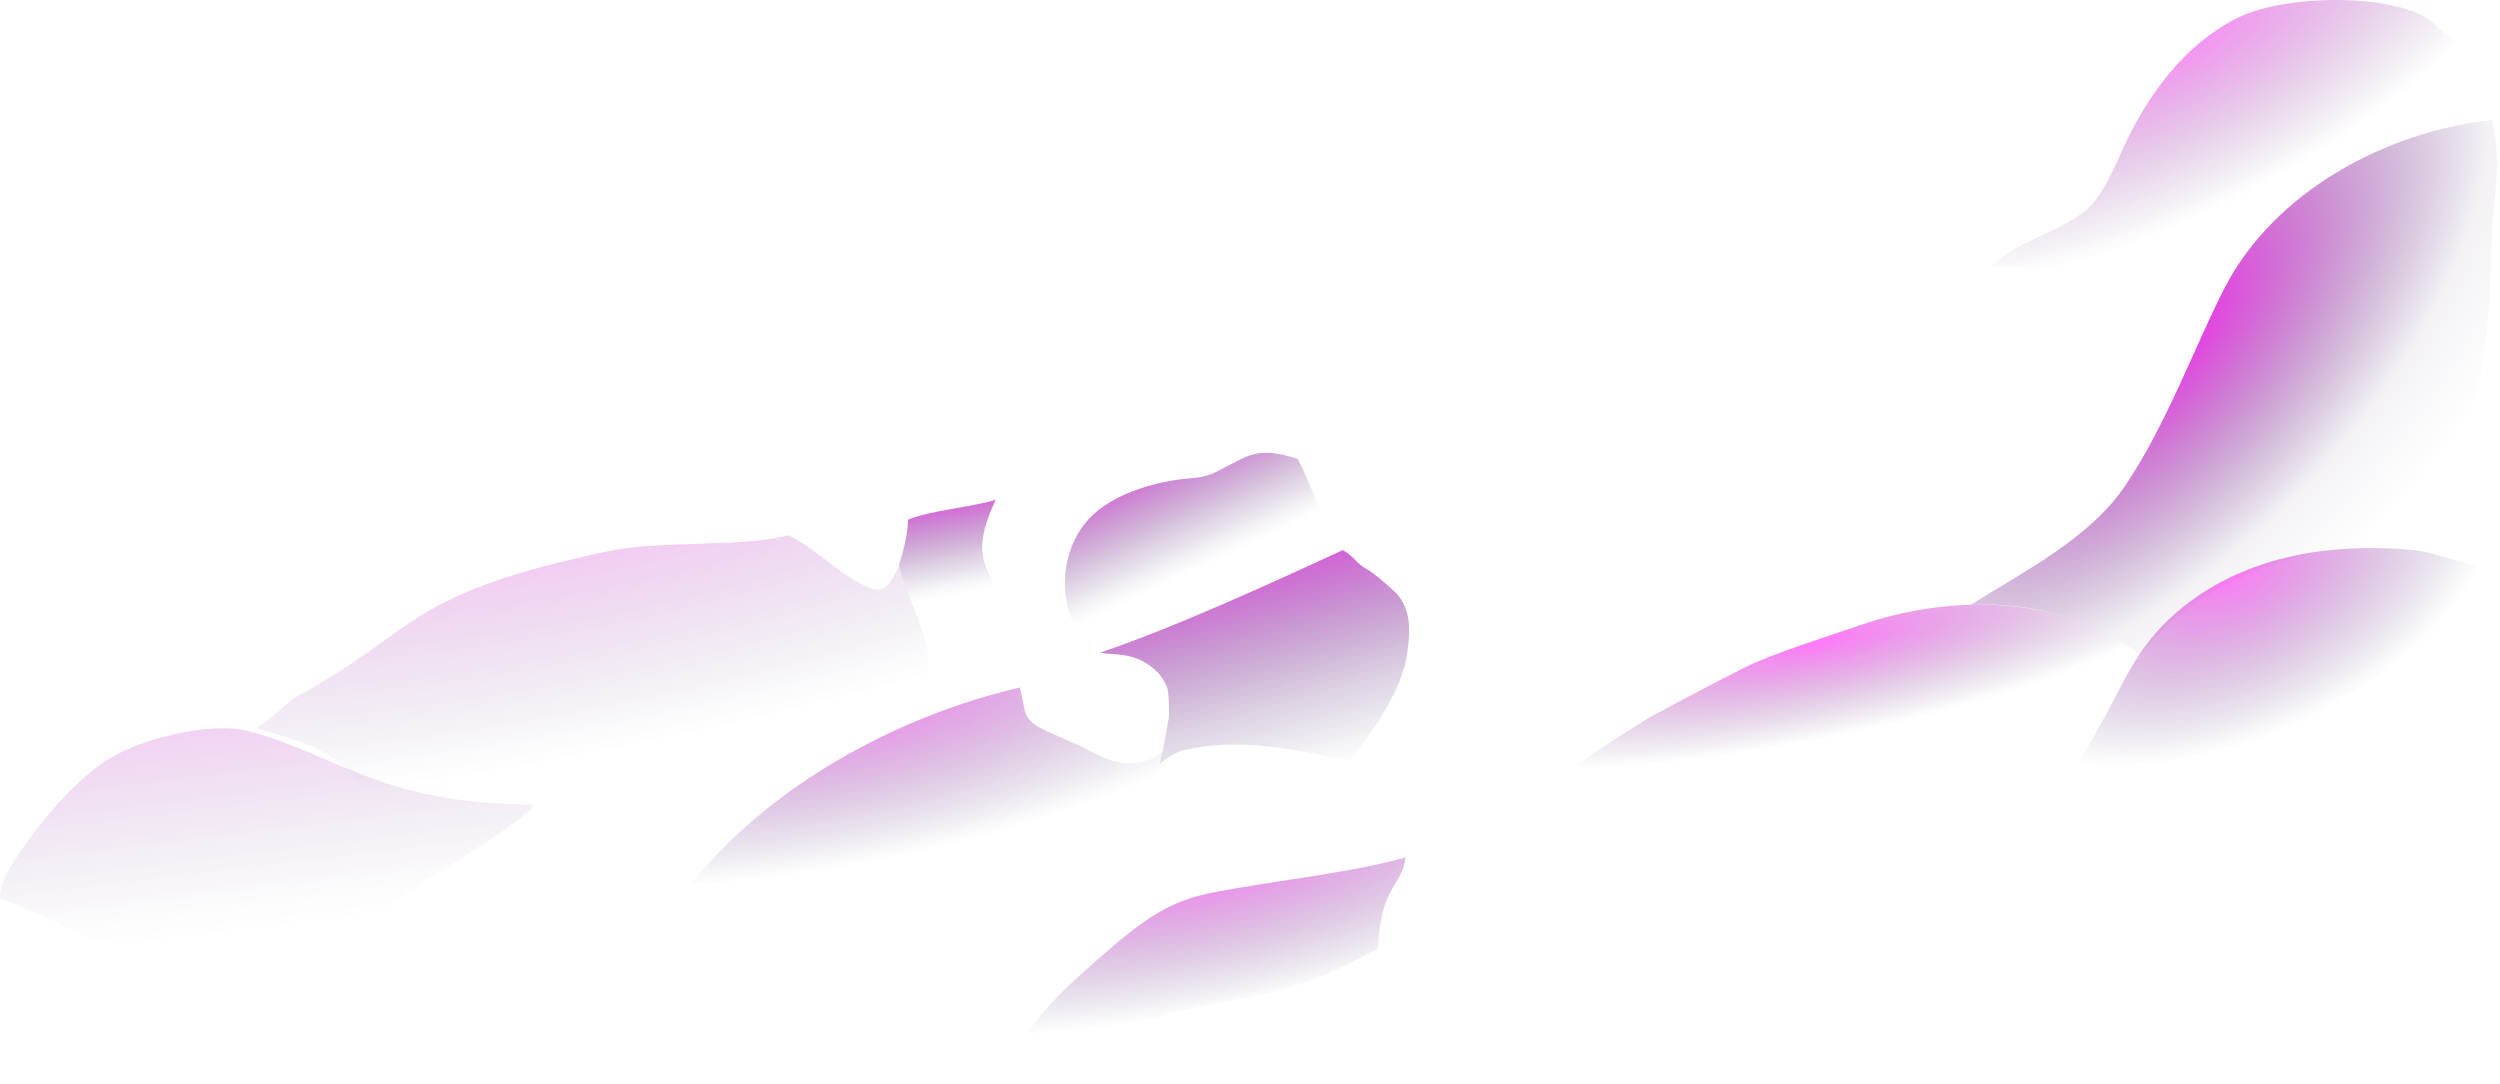
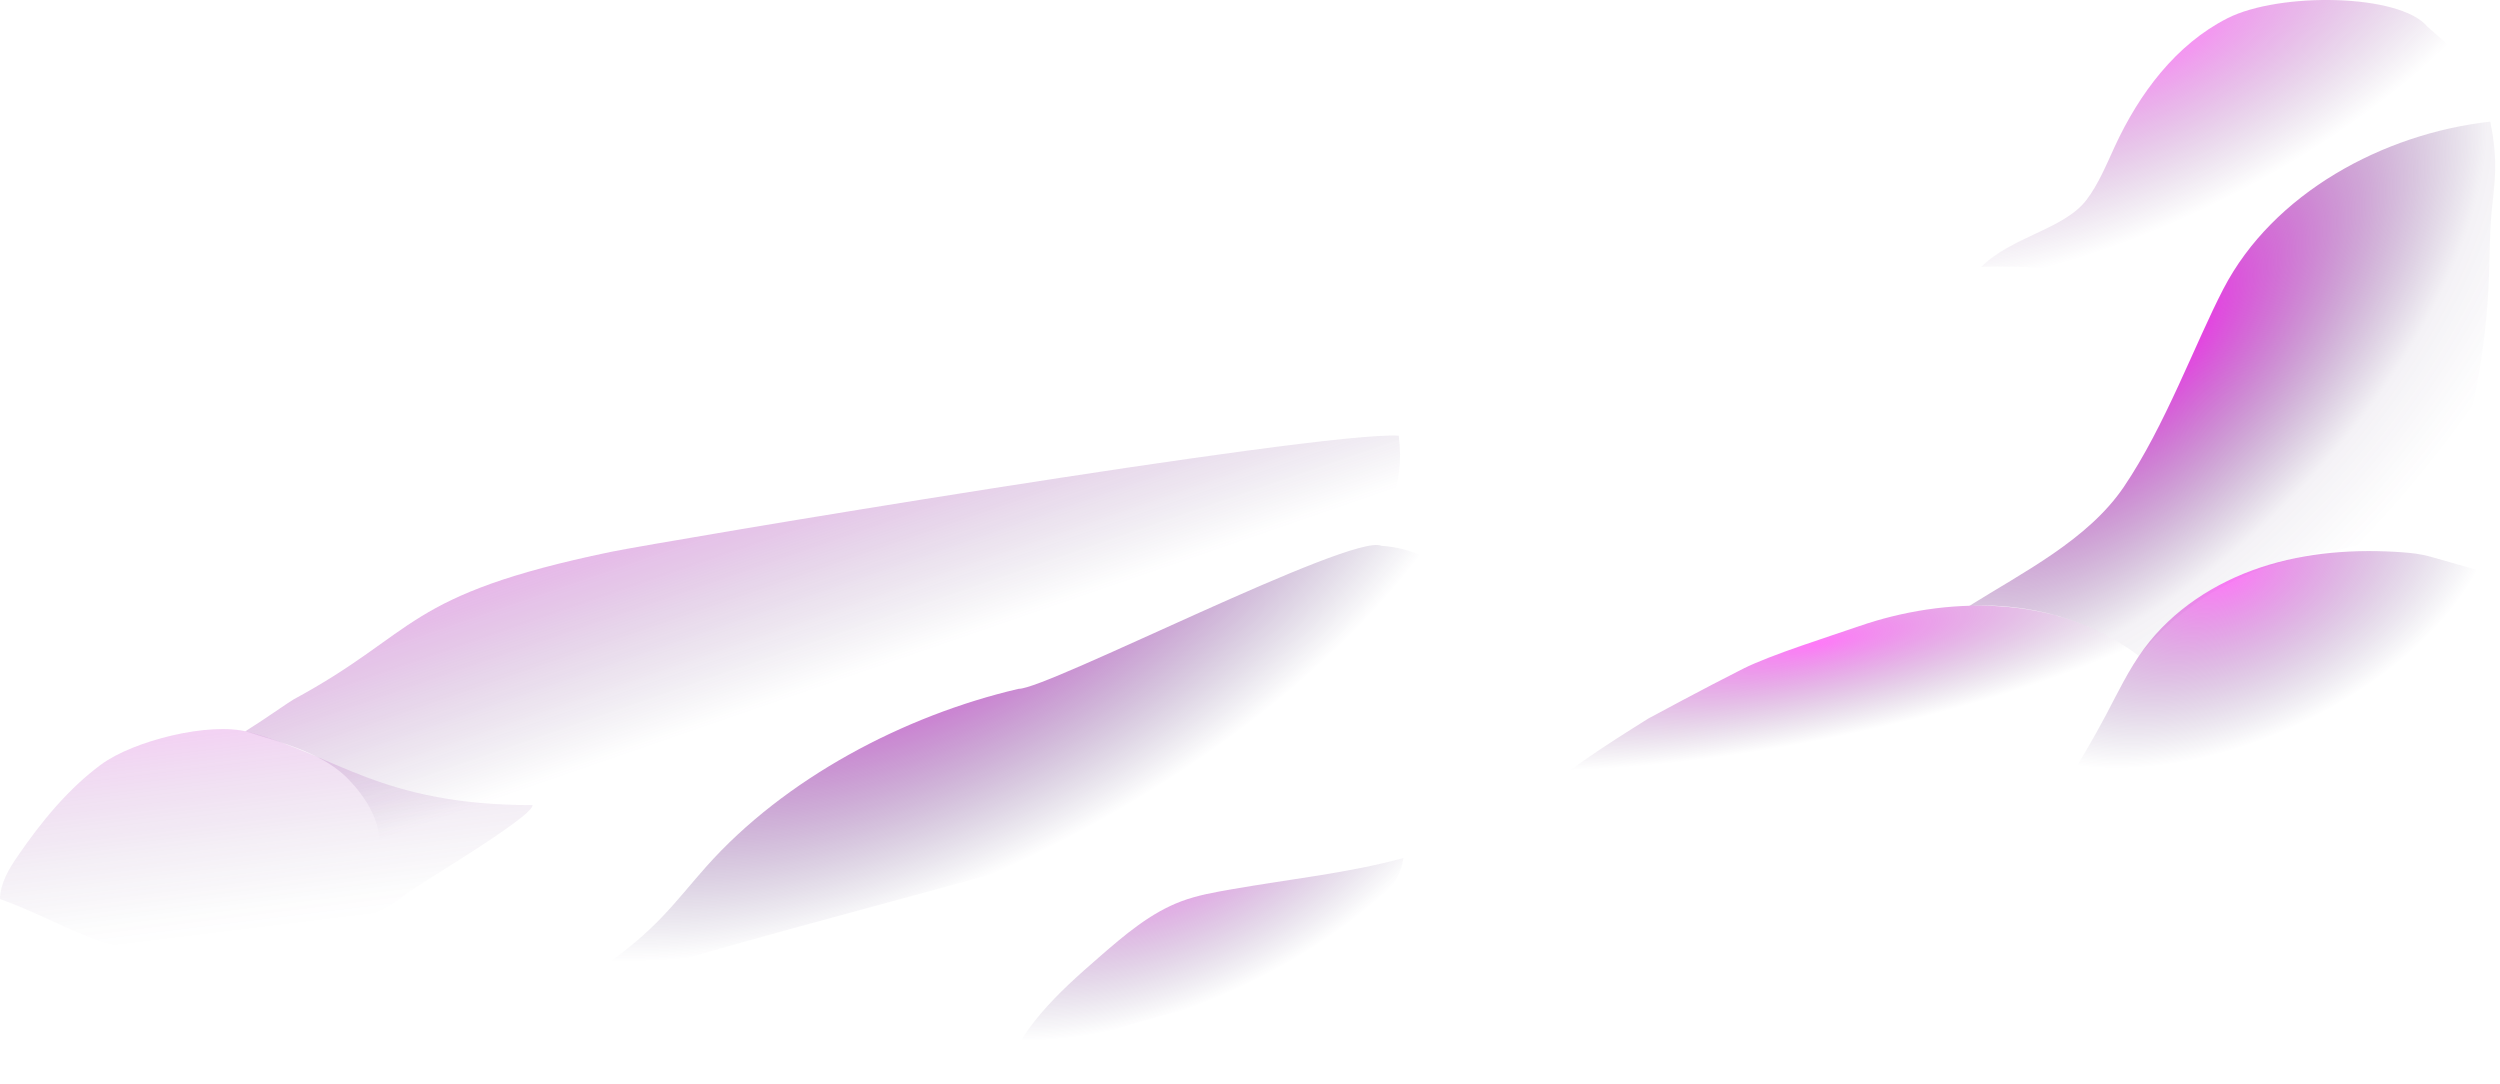
- <svg xmlns="http://www.w3.org/2000/svg" width="1292" height="560" fill="none">
-   <path d="M1287.93 61.978c-55.39 6.14-112.4 37.073-138.09 86.528-14.69 28.294-30.12 70.956-51.63 102.64-18.47 27.188-51.99 44.015-79.84 61.445 29.88-1.572 62.89 6.814 87.69 25.934 26.64-32.819 64.09-49.327 102.05-54.844 16.82-2.44 32.45-11.616 46.13-21.686 11.92-8.764 17.21-23.784 20.98-38.08a371.66 371.66 0 0012.03-80.401c.45-11.744.34-23.529 1.44-35.23 1.18-12.623 3.78-25.118-.76-46.32v.014z" fill="url(#prefix__paint0_radial_47_522)" />
-   <path d="M1106.06 338.525c-43.03-32.875-101.02-30.564-144.788-15.417-15.19 5.262-45.668 14.807-59.979 21.998-19.175 9.63-49.015 25.755-49.015 25.755-21.345 13.346-48.193 30.209-61.737 45.47 38.265-13.218 93.506-21.515 132.083-9.19 6.326 2.014 12.736 4.396 19.388 4.07 8.892-.454 16.693-5.659 23.713-10.963 17.757-13.417 60.615-17.828 79.235-30.096 18.63-12.268 33.77-19.799 61.1-31.613v-.014z" fill="url(#prefix__paint1_radial_47_522)" />
-   <path d="M1259.47 13.842c-14.34-17.275-76.78-17.956-103.5-4.411-26.72 13.544-45.68 39.002-58.26 66.19-4.31 9.318-8.57 19.813-14.82 27.954-11.62 15.147-38.79 18.977-54.39 34.577 20.87-.95 55.49 2.255 76.37 1.305 7.94-.369 16.01-.751 23.5-3.432 13.2-4.723 22.83-15.856 32.59-25.926 32.45-33.542 81.75-57.344 126.81-69.527-8.75-7.872-8.71-5.905-19.92-19.393l-8.38-7.337z" fill="url(#prefix__paint2_radial_47_522)" />
-   <path d="M726.436 443.108c-28.351 7.772-58.858 10.906-89.379 16.267-8.581 1.504-17.218 3.021-25.387 6.056-16.197 6.014-29.613 17.559-42.647 28.89-21.047 18.282-43.172 38.251-50.15 65.241 6.751-7.971 16.679-12.424 26.38-16.296a478.545 478.545 0 0186.882-25.458c12.949-2.496 26.04-4.468 38.591-8.524 13.999-4.524 28.451-12.254 41.4-19.232 1.588-33.201 12.097-31.003 14.296-46.944h.014z" fill="url(#prefix__paint3_radial_47_522)" />
-   <path d="M526.999 355.303c-59.411 13.828-121.148 46.406-161.696 91.974-7.673 8.624-14.85 17.686-22.834 26.026-15.998 16.678-35.216 30.237-56.277 39.739 11.644.114 22.862-3.942 33.911-7.644 81.323-27.231 168.319-37.456 246.352-73.026 15.672-7.149 33.613-8.836 34.294-44.066-.411 1.035-12.084 10.935-30.124 3.29-4.028-1.702-11.843-5.857-11.843-5.857s-12.707-5.56-16.522-7.276c-15.119-6.807-11.517-9.729-15.261-23.174v.014z" fill="url(#prefix__paint4_radial_47_522)" />
-   <path d="M568.673 337.225c37.172-12.424 89.695-36.47 125.265-52.936 5.389 2.865 7.189 7.093 12.579 9.958 3.744 1.986 9.331 7.235 12.579 9.958 9.999 8.397 10.02 19.896 8.247 32.831-1.773 12.934-8.127 24.777-15.161 35.783a274.13 274.13 0 01-14.552 20.621c-28.479-6.283-58.191-12.566-86.514-5.588-4.765 1.177-11.616 6.723-11.616 6.723s2.738-12.282 4.525-23.643c.383-2.397.02-13.079-.76-15.363-.809-2.411-3.384-6.655-5.242-8.385-8.211-7.659-15.199-8.911-26.73-9.435l-2.62-.524z" fill="url(#prefix__paint5_linear_47_522)" />
-   <path d="M1243.26 283.921c-24.92-1.858-50.37-.113-74.08 7.744s-45.65 22.082-60.45 42.136c-7.85 10.666-13.56 22.707-19.75 34.408-11.93 22.522-25.82 43.966-39.69 65.367 52.65-12.324 151.79-24.025 192.63-59.297 30.21-26.082 57.53-53.384 48.59-78.572-11.26-3.205-21.35-6.117-32.62-9.322-6.82-1.943-11-2.096-14.63-2.45v-.014z" fill="url(#prefix__paint6_radial_47_522)" />
-   <path opacity=".29" d="M128.197 377.797c-19.756-5.191-59.057 4.496-75.92 16.962-16.863 12.467-30.72 29.302-42.973 47.158C4.723 448.582.17 455.972 0 464.325c33.854 12.254 55.681 30.237 91.138 26.408 35.456-3.829 90.854-5.332 119.177-29.145 4.339-3.659 65.764-39.839 65.339-45.853-78.6 0-101.264-25.798-147.485-37.924l.028-.014z" fill="url(#prefix__paint7_linear_47_522)" />
-   <path opacity=".53" d="M151.896 360.778c64.743-34.946 56.489-53.88 163.908-76.218 24.423-5.077 69.226-1.773 91.72-7.971 16.551 8.808 18.097 13.502 33.471 22.877 16.693 10.183 17.458 4.312 23.67-6.907 8.978 34.563 37.967 62.46-20.763 89.266-32.847 14.991-60.645 56.205-96.669 58.446-19.884 1.234-72.799 9.602-92.371 5.9-25.898-4.907-43.187-7.034-59.383-.936 4.524-19.061-5.191-36.563-15.516-46.902-13.388-13.388-29.386-16.352-47.469-21.969 8.651-5.318 17.274-14.423 19.43-15.586h-.028z" fill="url(#prefix__paint8_radial_47_522)" />
-   <path d="M469.248 268.533c12.665-4.964 32.422-6.311 45.314-10.24-4.085 8.921-8.255 19.601-6.595 29.259.836 4.865 3.092 8.269 4.935 12.85 6 14.934 8.935 32.989 10.41 49.001.142 1.503 1.333 5.928 1.333 5.928s-9.332 3.574-13.955 4.922c-11.715-.979-14.623-10.481-20.381-20.296-4.439-7.545-8.609-6.226-13.034-13.771-1.276-2.184-7.36-17.232-8.013-19.672-.553-2.07-5.233-13.289-4.524-15.317 2.822-7.985 4.524-17.062 4.524-22.678l-.014.014z" fill="url(#prefix__paint9_linear_47_522)" />
-   <path d="M670.644 237.143c-10.268-3.092-18.508-5.049-28.181-.411-3.432 1.645-10.169 5.162-13.53 6.949-7.191 3.829-13.686 3.134-21.728 4.439-16.58 2.681-36.123 9.262-46.533 22.437-10.41 13.176-13.133 32.01-7.389 47.796.638 1.744 1.404 3.474 2.595 4.907 3.078 3.645 8.495 4.524 13.147 3.446 4.638-1.078 8.723-3.758 12.75-6.297 33.16-20.933 70.19-35.697 108.654-43.314-9.361-13.218-13.389-28.095-19.785-39.952z" fill="url(#prefix__paint10_linear_47_522)" />
+ <svg xmlns="http://www.w3.org/2000/svg" width="1294" height="561" fill="none">
+   <path d="M1288.93 62.978c-55.39 6.14-112.4 37.073-138.09 86.528-14.69 28.294-30.12 70.956-51.63 102.64-18.47 27.188-51.99 44.015-79.84 61.445 29.88-1.572 62.89 6.814 87.69 25.934 26.64-32.819 64.09-49.327 102.05-54.844 16.82-2.44 32.45-11.616 46.13-21.686 11.92-8.764 17.21-23.784 20.98-38.08a371.66 371.66 0 0012.03-80.401c.45-11.744.34-23.529 1.44-35.23 1.18-12.623 3.78-25.118-.76-46.32v.014z" fill="url(#prefix__paint0_radial_80_3026)" />
+   <path d="M1107.06 339.525c-43.03-32.875-101.02-30.564-144.788-15.417-15.19 5.262-45.668 14.807-59.979 21.998-19.175 9.63-49.015 25.755-49.015 25.755-21.345 13.346-48.193 30.209-61.737 45.47 38.265-13.218 93.506-21.515 132.083-9.19 6.326 2.014 12.736 4.396 19.388 4.07 8.892-.454 16.693-5.659 23.713-10.963 17.757-13.417 60.615-17.828 79.235-30.096 18.63-12.268 33.77-19.799 61.1-31.613v-.014z" fill="url(#prefix__paint1_radial_80_3026)" />
+   <path d="M1256.47 13.842c-14.34-17.275-76.78-17.956-103.5-4.411-26.72 13.544-45.68 39.002-58.26 66.19-4.31 9.318-8.57 19.813-14.82 27.954-11.62 15.147-38.79 18.976-54.39 34.577 20.87-.95 55.49 2.255 76.37 1.305 7.94-.369 16.01-.751 23.5-3.432 13.2-4.723 22.83-15.856 32.59-25.926 32.45-33.542 81.75-57.344 126.81-69.527-8.75-7.872-8.71-5.905-19.92-19.393l-8.38-7.337z" fill="url(#prefix__paint2_radial_80_3026)" />
+   <path d="M726.436 444.108c-28.351 7.772-58.858 10.906-89.379 16.267-8.58 1.504-17.218 3.021-25.387 6.056-16.196 6.014-29.613 17.559-42.647 28.89-21.047 18.282-43.172 38.251-50.15 65.241 6.751-7.971 16.679-12.424 26.38-16.296a478.532 478.532 0 0186.883-25.458c12.948-2.496 26.039-4.468 38.591-8.524 13.998-4.524 28.45-12.254 41.399-19.232 1.588-33.201 12.098-31.003 14.296-46.944h.014z" fill="url(#prefix__paint3_radial_80_3026)" />
+   <path d="M527.307 356.522c-59.447 13.844-121.222 46.462-161.795 92.086-7.678 8.633-14.859 17.707-22.848 26.056-16.008 16.699-35.237 30.275-56.311 39.788 11.651.114 22.876-3.947 33.931-7.653C401.657 479.535 667.919 416.113 746 380.5c15.681-7.157 35.5-93-31-98-15.128-6.816-173.445 74.405-187.693 74.022z" fill="url(#prefix__paint4_radial_80_3026)" />
+   <path d="M1244.26 285.921c-24.92-1.858-50.37-.113-74.08 7.744s-45.65 22.082-60.45 42.136c-7.85 10.666-13.56 22.707-19.75 34.408-11.93 22.522-25.82 43.966-39.69 65.367 52.65-12.324 151.79-24.025 192.63-59.297 30.21-26.082 57.53-53.384 48.59-78.572-11.26-3.205-21.35-6.117-32.62-9.322-6.82-1.943-11-2.096-14.63-2.45v-.014z" fill="url(#prefix__paint5_radial_80_3026)" />
+   <path opacity=".29" d="M128.197 378.797c-19.756-5.191-59.057 4.496-75.92 16.962-16.863 12.467-30.72 29.302-42.973 47.158C4.723 449.582.17 456.972 0 465.325c33.854 12.254 55.681 30.237 91.138 26.408 35.456-3.829 90.854-5.332 119.176-29.145 4.34-3.659 65.765-39.839 65.34-45.853-78.6 0-101.264-25.798-147.485-37.924l.028-.014z" fill="url(#prefix__paint6_linear_80_3026)" />
+   <path opacity=".53" d="M151.975 362.003c64.783-34.989 56.524-53.946 164.009-76.31C340.421 280.609 682.561 223.072 724 225.5c6.826 55.436-41 61.693-57 69-32.867 15.009-283.536 144.849-319.582 147.093-19.897 1.235-72.844 9.613-92.428 5.907-25.914-4.913-43.213-7.043-59.419-.937 4.527-19.085-6.24-34.211-16.571-44.563-13-12.5-33.906-17.877-52-23.5 8.657-5.325 22.832-15.333 24.989-16.497h-.014z" fill="url(#prefix__paint7_linear_80_3026)" />
  <defs>
-     <radialGradient id="prefix__paint0_radial_47_522" cx="0" cy="0" r="1" gradientUnits="userSpaceOnUse" gradientTransform="rotate(43.499 336.429 1481.538) scale(165.88 339.845)">
+     <radialGradient id="prefix__paint0_radial_80_3026" cx="0" cy="0" r="1" gradientUnits="userSpaceOnUse" gradientTransform="rotate(43.499 335.675 1483.29) scale(165.88 339.845)">
      <stop stop-color="#FF1FF4" />
      <stop offset=".66" stop-color="#462567" stop-opacity=".06" />
      <stop offset=".915" stop-color="#3B265E" stop-opacity="0" />
    </radialGradient>
-     <radialGradient id="prefix__paint1_radial_47_522" cx="0" cy="0" r="1" gradientUnits="userSpaceOnUse" gradientTransform="rotate(78.417 266.148 741.625) scale(86.1381 385.538)">
+     <radialGradient id="prefix__paint1_radial_80_3026" cx="0" cy="0" r="1" gradientUnits="userSpaceOnUse" gradientTransform="rotate(78.417 266.035 742.738) scale(86.1381 385.538)">
      <stop stop-color="#FF1FF4" stop-opacity=".6" />
      <stop offset=".574" stop-color="#51386B" stop-opacity="0" />
    </radialGradient>
-     <radialGradient id="prefix__paint2_radial_47_522" cx="0" cy="0" r="1" gradientUnits="userSpaceOnUse" gradientTransform="rotate(62.78 543.003 927.04) scale(100.168 244.434)">
+     <radialGradient id="prefix__paint2_radial_80_3026" cx="0" cy="0" r="1" gradientUnits="userSpaceOnUse" gradientTransform="rotate(62.78 541.503 924.582) scale(100.168 244.434)">
      <stop stop-color="#FF1FF4" stop-opacity=".55" />
      <stop offset=".898" stop-color="#562F70" stop-opacity="0" />
    </radialGradient>
-     <radialGradient id="prefix__paint3_radial_47_522" cx="0" cy="0" r="1" gradientUnits="userSpaceOnUse" gradientTransform="matrix(15.19952 78.0943 -257.1173 50.04282 613.748 443.622)">
+     <radialGradient id="prefix__paint3_radial_80_3026" cx="0" cy="0" r="1" gradientUnits="userSpaceOnUse" gradientTransform="matrix(37.49999 80.50004 -155.5114 72.44314 604.5 430.5)">
      <stop offset=".035" stop-color="#FF1FF4" stop-opacity=".6" />
      <stop offset="1" stop-color="#2B1E57" stop-opacity="0" />
    </radialGradient>
-     <radialGradient id="prefix__paint4_radial_47_522" cx="0" cy="0" r="1" gradientUnits="userSpaceOnUse" gradientTransform="rotate(79.532 -2.11 437.745) scale(114.41 355.103)">
-       <stop stop-color="#FF1FF4" stop-opacity=".6" />
-       <stop offset=".765" stop-color="#2B1E57" stop-opacity="0" />
+     <radialGradient id="prefix__paint4_radial_80_3026" cx="0" cy="0" r="1" gradientUnits="userSpaceOnUse" gradientTransform="rotate(61.985 -1.557 550.876) scale(176.706 366.388)">
+       <stop stop-color="#FF1FF4" />
+       <stop offset=".879" stop-color="#2B1E57" stop-opacity="0" />
    </radialGradient>
-     <radialGradient id="prefix__paint6_radial_47_522" cx="0" cy="0" r="1" gradientUnits="userSpaceOnUse" gradientTransform="rotate(65.329 344.78 1045.537) scale(120.545 210.335)">
+     <radialGradient id="prefix__paint5_radial_80_3026" cx="0" cy="0" r="1" gradientUnits="userSpaceOnUse" gradientTransform="rotate(65.329 343.72 1047.317) scale(120.545 210.335)">
      <stop stop-color="#FF1FF4" stop-opacity=".6" />
      <stop offset=".713" stop-color="#2B1E57" stop-opacity="0" />
    </radialGradient>
-     <radialGradient id="prefix__paint8_radial_47_522" cx="0" cy="0" r="1" gradientUnits="userSpaceOnUse" gradientTransform="matrix(27.77864 135.7479 -542.5136 111.0167 306.087 248.124)">
-       <stop stop-color="#FF1FF4" stop-opacity=".59" />
-       <stop offset="1" stop-color="#3B265E" stop-opacity="0" />
-     </radialGradient>
-     <linearGradient id="prefix__paint5_linear_47_522" x1="626.859" y1="262.591" x2="665.577" y2="404.176" gradientUnits="userSpaceOnUse">
-       <stop stop-color="#FF1FF4" />
-       <stop offset=".2" stop-color="#CD1ECF" stop-opacity=".76" />
-       <stop offset=".49" stop-color="#881E9C" stop-opacity=".44" />
-       <stop offset=".73" stop-color="#561E76" stop-opacity=".2" />
-       <stop offset=".91" stop-color="#361E5F" stop-opacity=".06" />
-       <stop offset="1" stop-color="#2B1E57" stop-opacity="0" />
-     </linearGradient>
-     <linearGradient id="prefix__paint7_linear_47_522" x1="125.091" y1="336.114" x2="142.677" y2="479.302" gradientUnits="userSpaceOnUse">
+     <linearGradient id="prefix__paint6_linear_80_3026" x1="125.091" y1="337.114" x2="142.677" y2="480.302" gradientUnits="userSpaceOnUse">
      <stop stop-color="#FF1FF4" />
      <stop offset=".14" stop-color="#DE20DB" stop-opacity=".83" />
      <stop offset=".46" stop-color="#9922A6" stop-opacity=".48" />
      <stop offset=".72" stop-color="#66247F" stop-opacity=".22" />
      <stop offset=".9" stop-color="#462567" stop-opacity=".06" />
      <stop offset="1" stop-color="#3B265E" stop-opacity="0" />
    </linearGradient>
-     <linearGradient id="prefix__paint9_linear_47_522" x1="483.743" y1="245.274" x2="495.755" y2="306.699" gradientUnits="userSpaceOnUse">
+     <linearGradient id="prefix__paint7_linear_80_3026" x1="302.5" y1="214" x2="373.014" y2="417.995" gradientUnits="userSpaceOnUse">
      <stop stop-color="#FF1FF4" />
-       <stop offset=".14" stop-color="#DE20DB" stop-opacity=".83" />
-       <stop offset=".46" stop-color="#9922A6" stop-opacity=".48" />
-       <stop offset=".72" stop-color="#66247F" stop-opacity=".22" />
-       <stop offset=".9" stop-color="#462567" stop-opacity=".06" />
-       <stop offset="1" stop-color="#3B265E" stop-opacity="0" />
-     </linearGradient>
-     <linearGradient id="prefix__paint10_linear_47_522" x1="586.541" y1="222.251" x2="619.842" y2="293.561" gradientUnits="userSpaceOnUse">
-       <stop stop-color="#FF1FF4" />
-       <stop offset=".14" stop-color="#DE20DB" stop-opacity=".83" />
-       <stop offset=".46" stop-color="#9922A6" stop-opacity=".48" />
-       <stop offset=".72" stop-color="#66247F" stop-opacity=".22" />
-       <stop offset=".9" stop-color="#462567" stop-opacity=".06" />
-       <stop offset="1" stop-color="#3B265E" stop-opacity="0" />
+       <stop offset=".805" stop-color="#3B265E" stop-opacity="0" />
    </linearGradient>
  </defs>
</svg>
